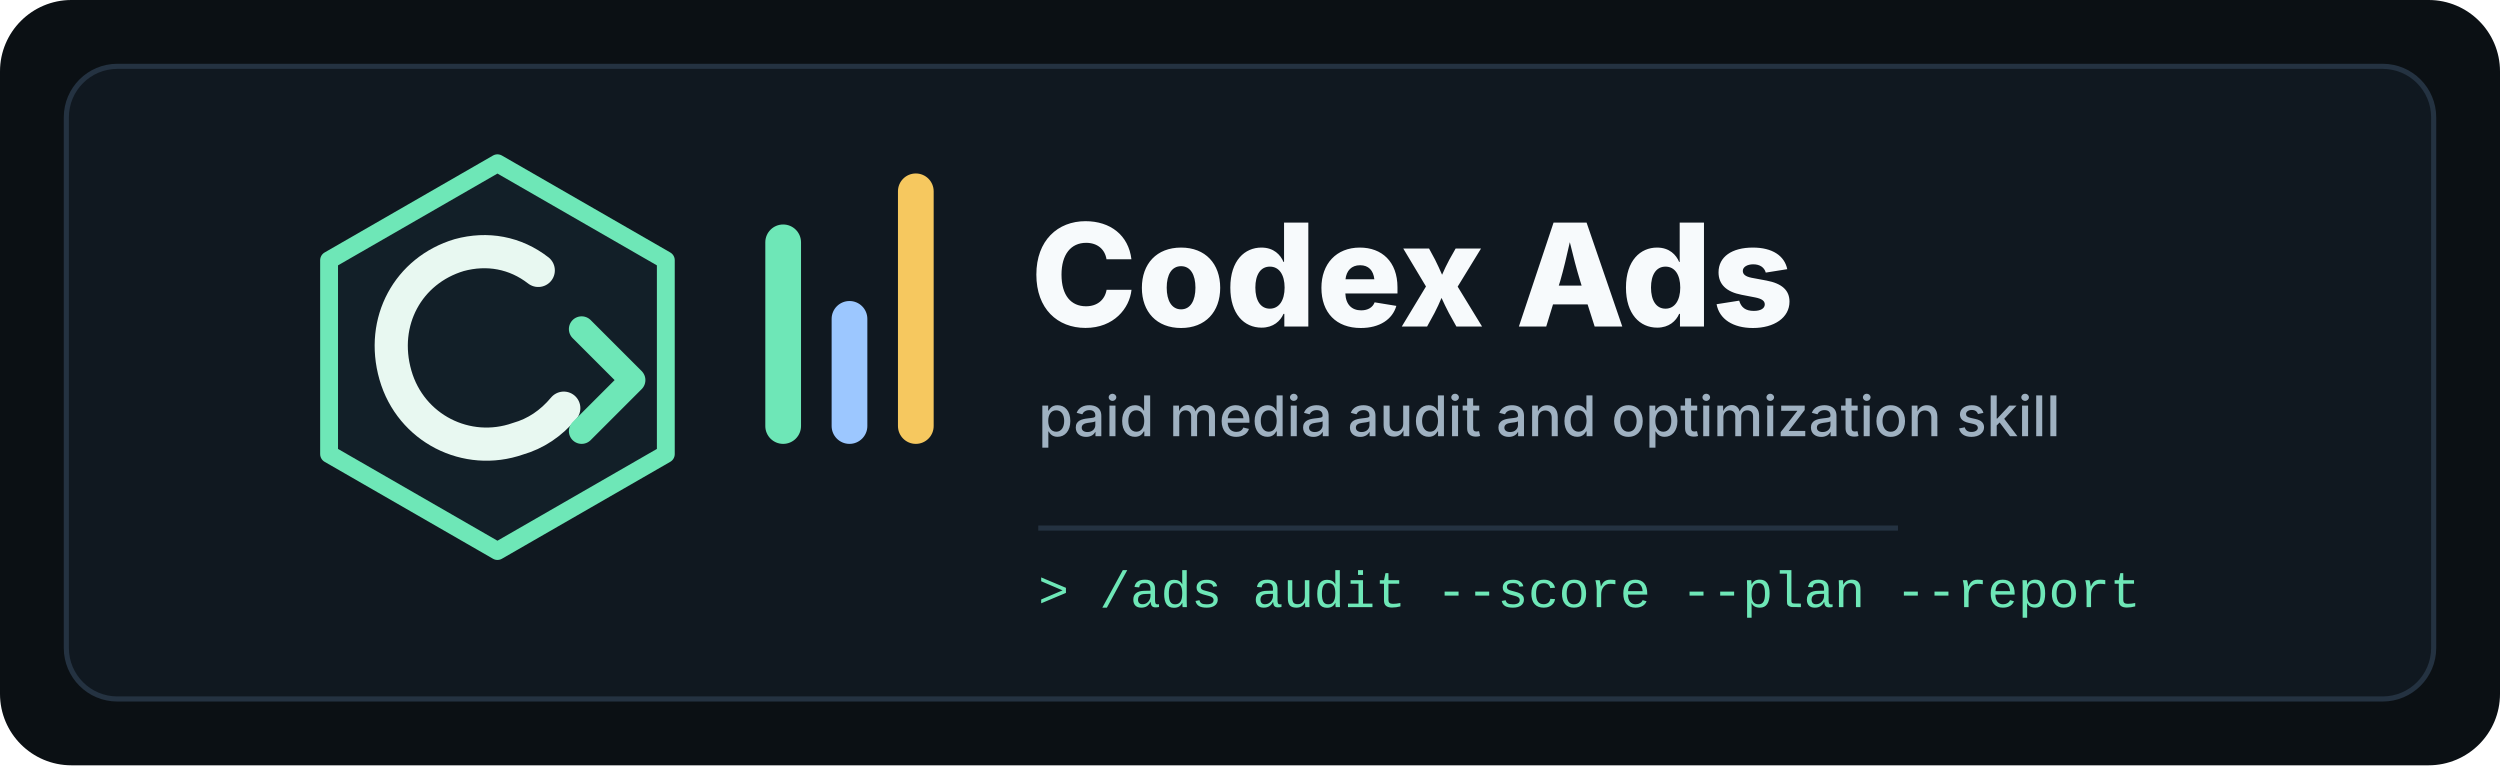
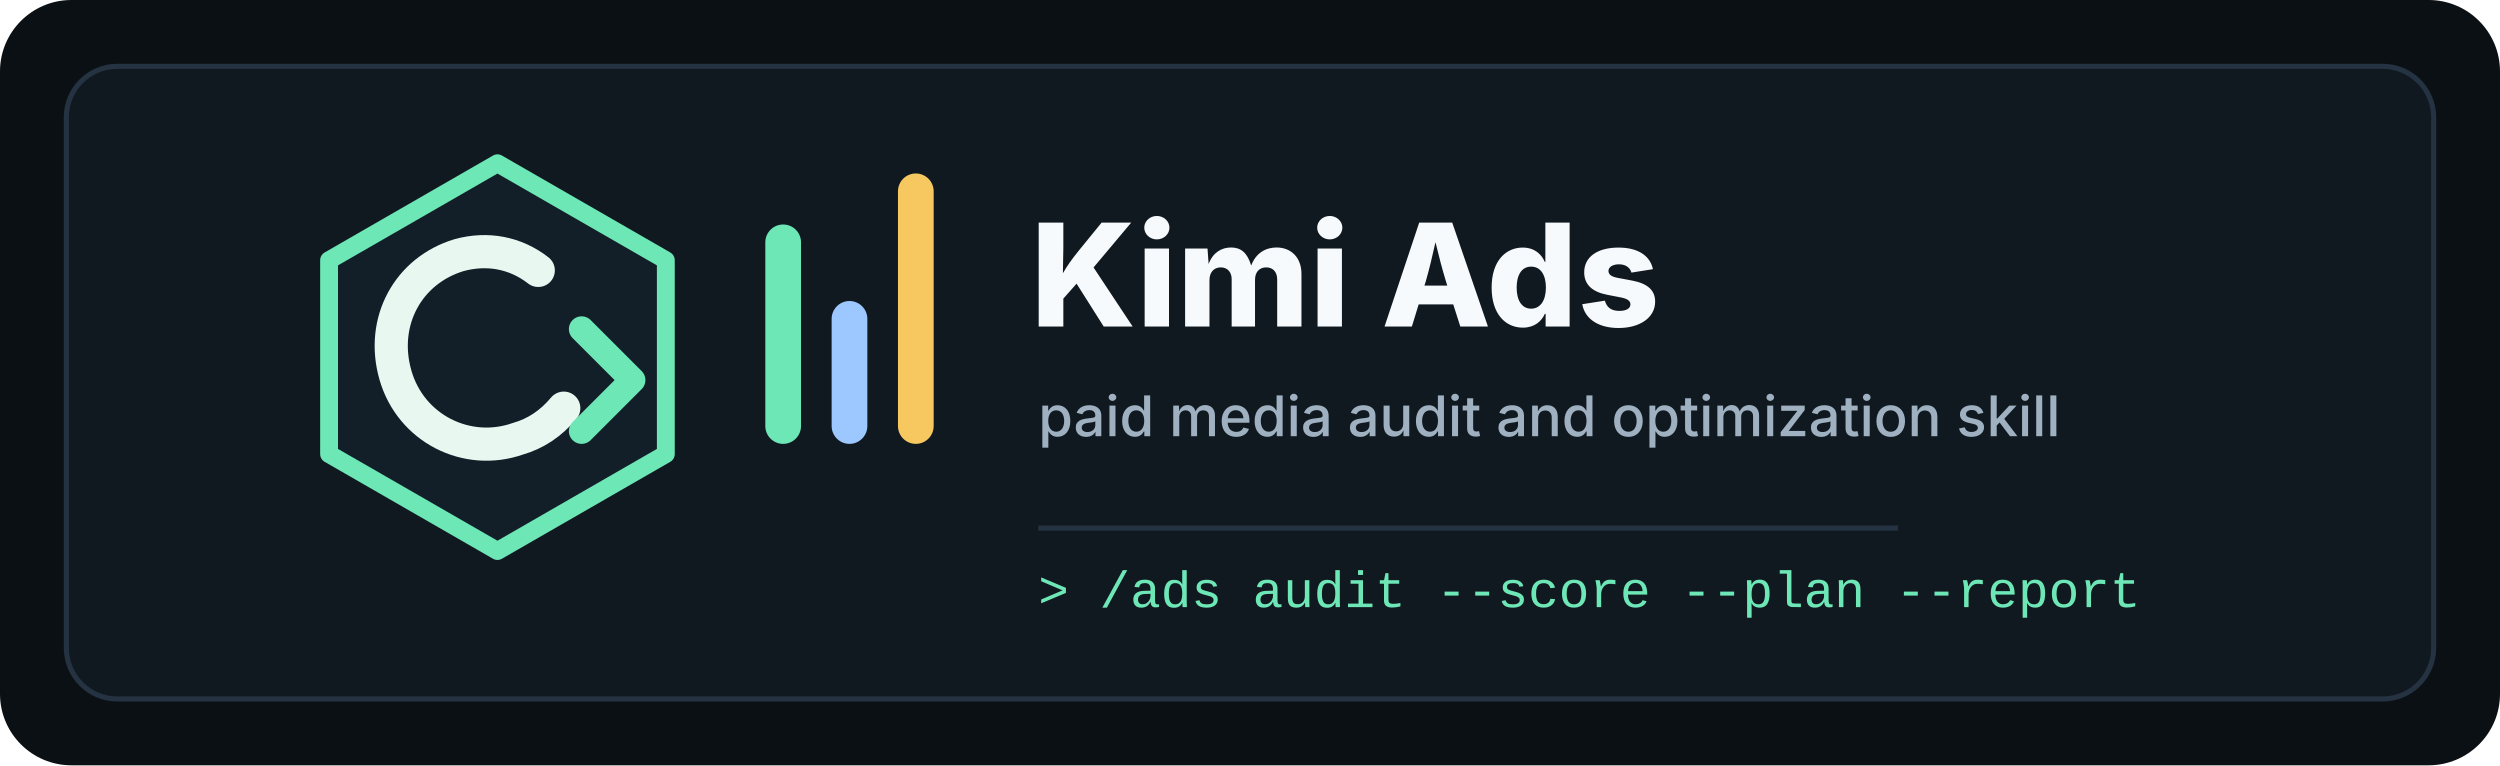
<svg xmlns="http://www.w3.org/2000/svg" width="980" height="300" viewBox="0 0 980 300" fill="none" role="img" aria-labelledby="title desc">
  <rect width="980" height="300" rx="28" fill="#0B1014" />
  <rect x="26" y="26" width="928" height="248" rx="20" fill="#101820" stroke="#243241" stroke-width="2" />
  <path d="M129 102L195 64L261 102V178L195 216L129 178V102Z" fill="#121F28" stroke="#6EE7B7" stroke-width="7" stroke-linejoin="round" />
  <path d="M211 106C202 99 191 97 180 100C160 106 149 126 155 147C161 168 183 179 203 172C210 170 216 166 221 160" stroke="#E8F8F1" stroke-width="13" stroke-linecap="round" />
  <path d="M228 129L248 149L228 169" stroke="#6EE7B7" stroke-width="10" stroke-linecap="round" stroke-linejoin="round" />
  <rect x="300" y="88" width="14" height="86" rx="7" fill="#6EE7B7" />
  <rect x="326" y="118" width="14" height="56" rx="7" fill="#9CC7FF" />
  <rect x="352" y="68" width="14" height="106" rx="7" fill="#F6C85F" />
-   <text x="404" y="128" fill="#F7FAFC" font-family="Inter, ui-sans-serif, system-ui, -apple-system, BlinkMacSystemFont, Segoe UI, sans-serif" font-size="56" font-weight="800" letter-spacing="0">Codex Ads</text>
+   <text x="404" y="128" fill="#F7FAFC" font-family="Inter, ui-sans-serif, system-ui, -apple-system, BlinkMacSystemFont, Segoe UI, sans-serif" font-size="56" font-weight="800" letter-spacing="0">Kimi Ads</text>
  <text x="407" y="171" fill="#9FB1C1" font-family="Inter, ui-sans-serif, system-ui, -apple-system, BlinkMacSystemFont, Segoe UI, sans-serif" font-size="22" font-weight="500" letter-spacing="0">paid media audit and optimization skill</text>
  <path d="M407 207H744" stroke="#243241" stroke-width="2" />
  <text x="407" y="238" fill="#6EE7B7" font-family="SFMono-Regular, Consolas, Liberation Mono, monospace" font-size="20" letter-spacing="0">&gt; /ads audit --score --plan --report</text>
</svg>
